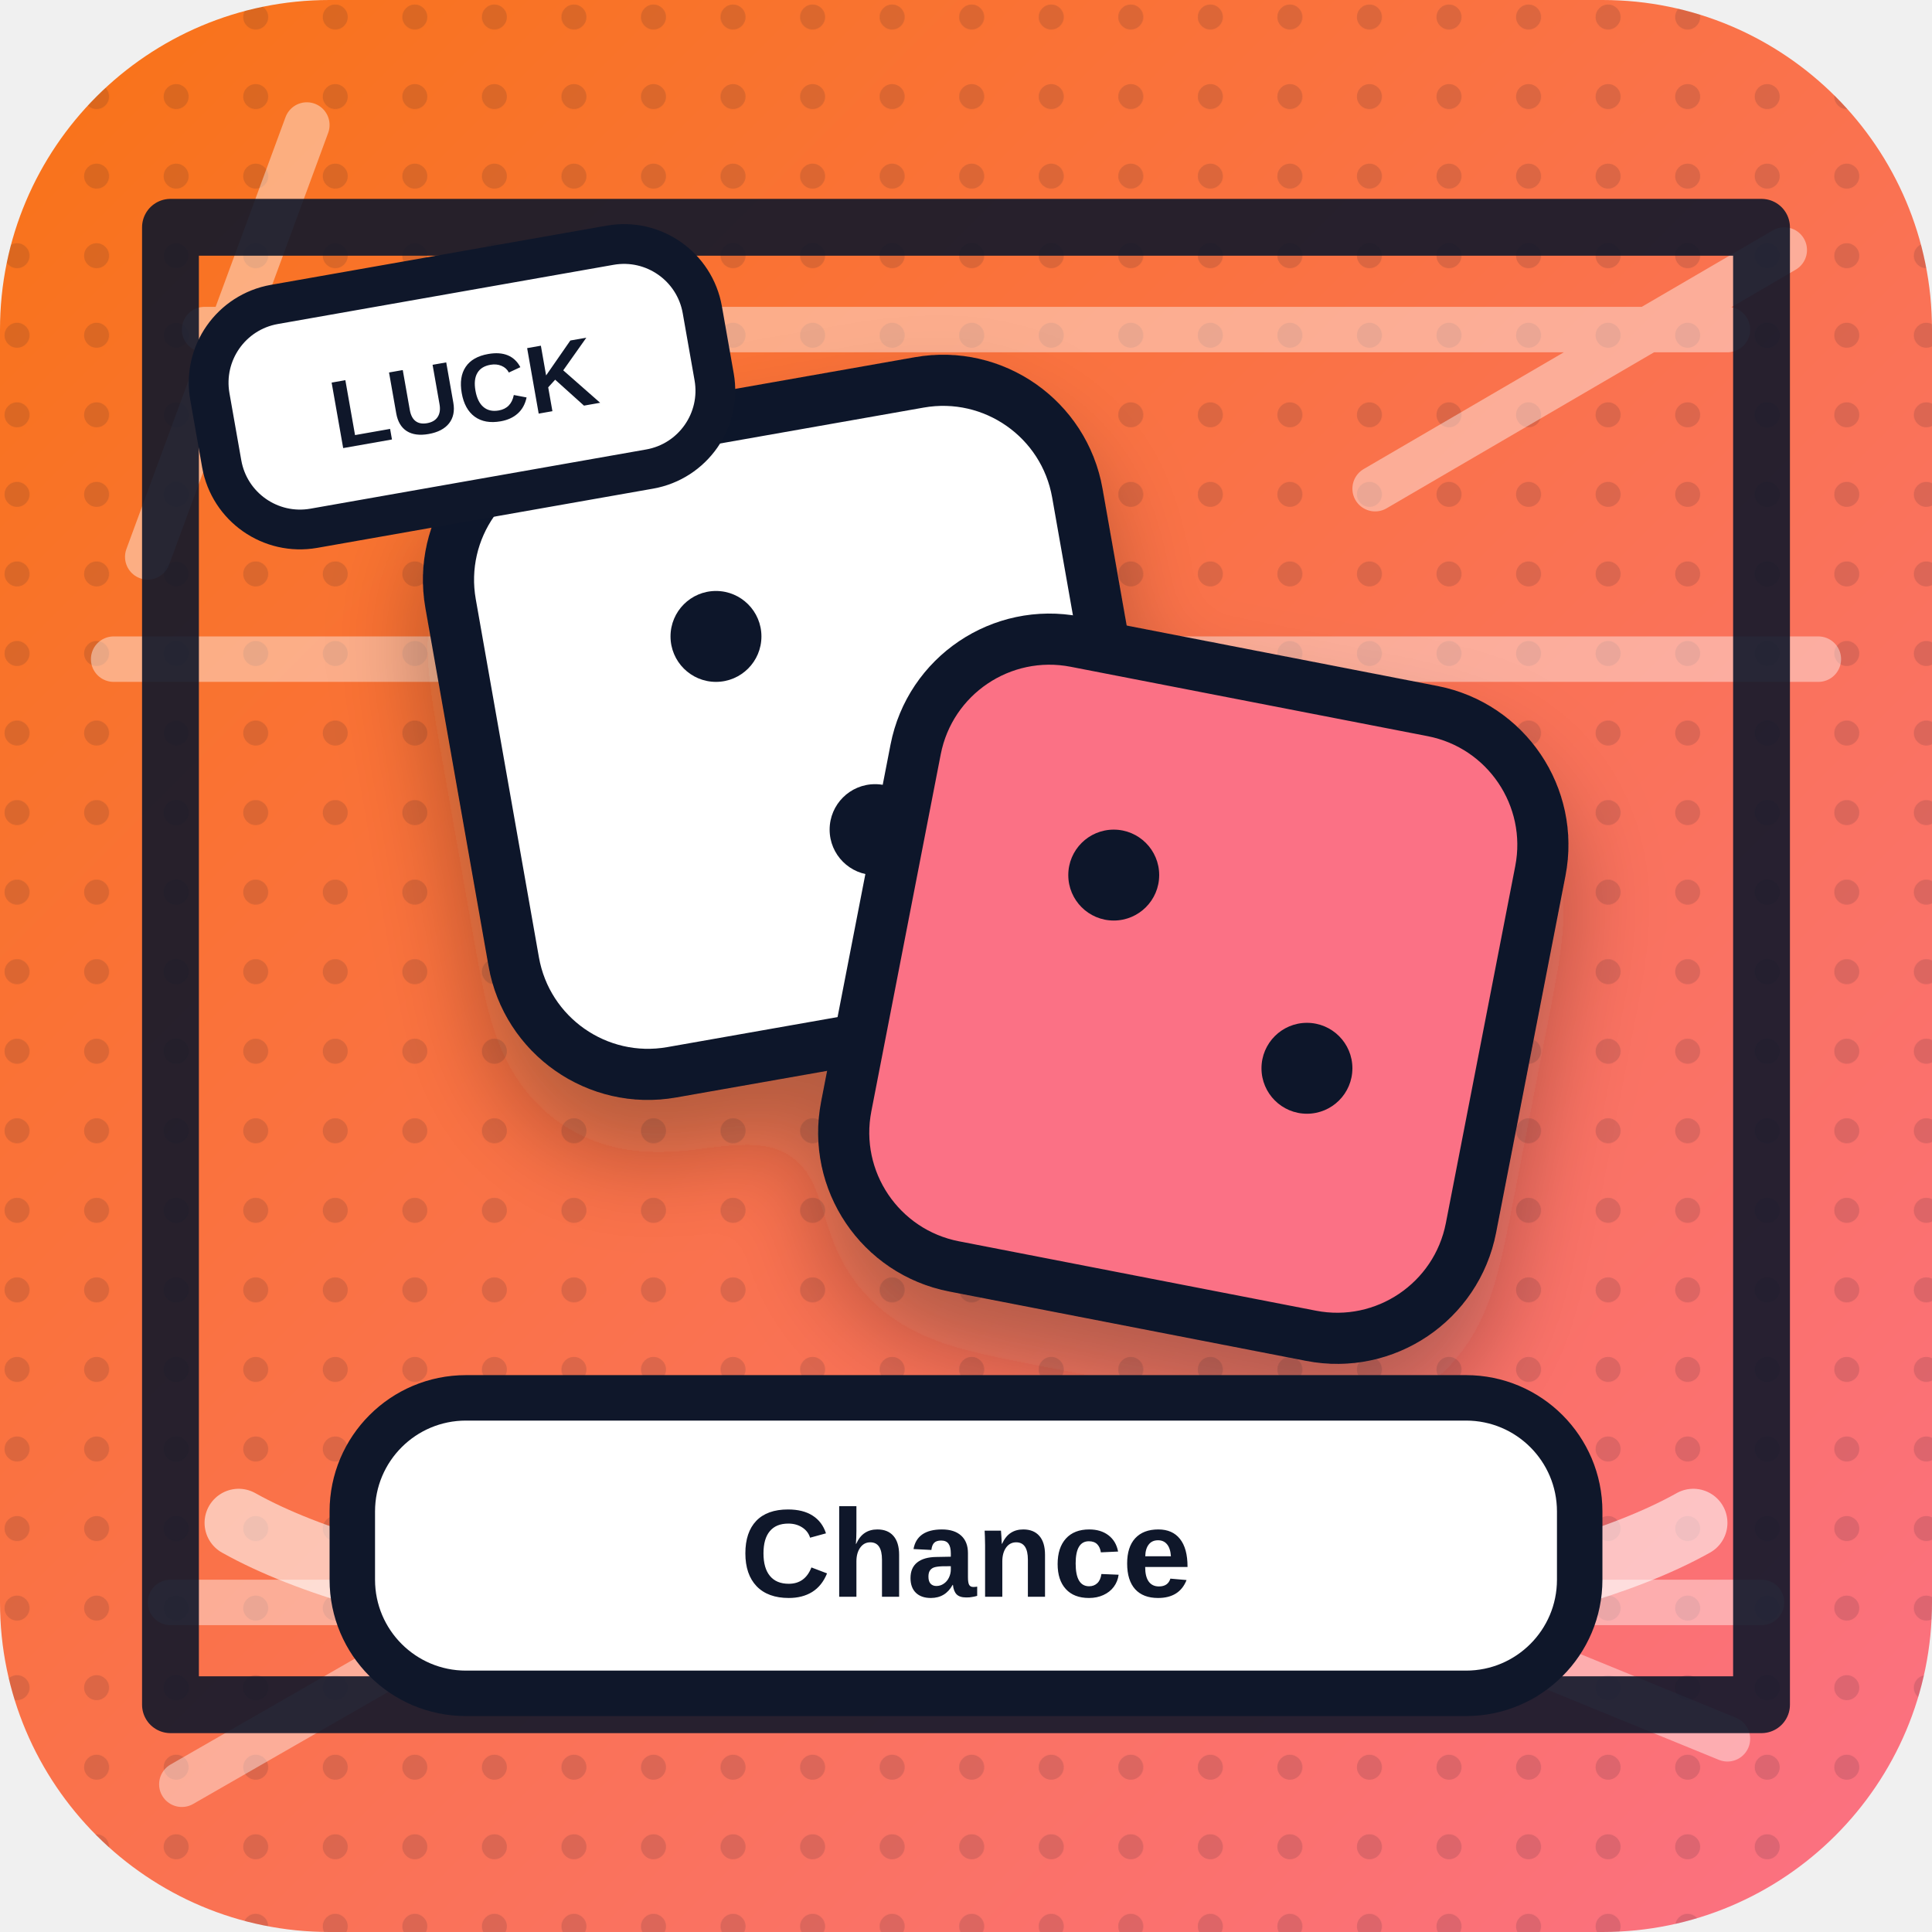
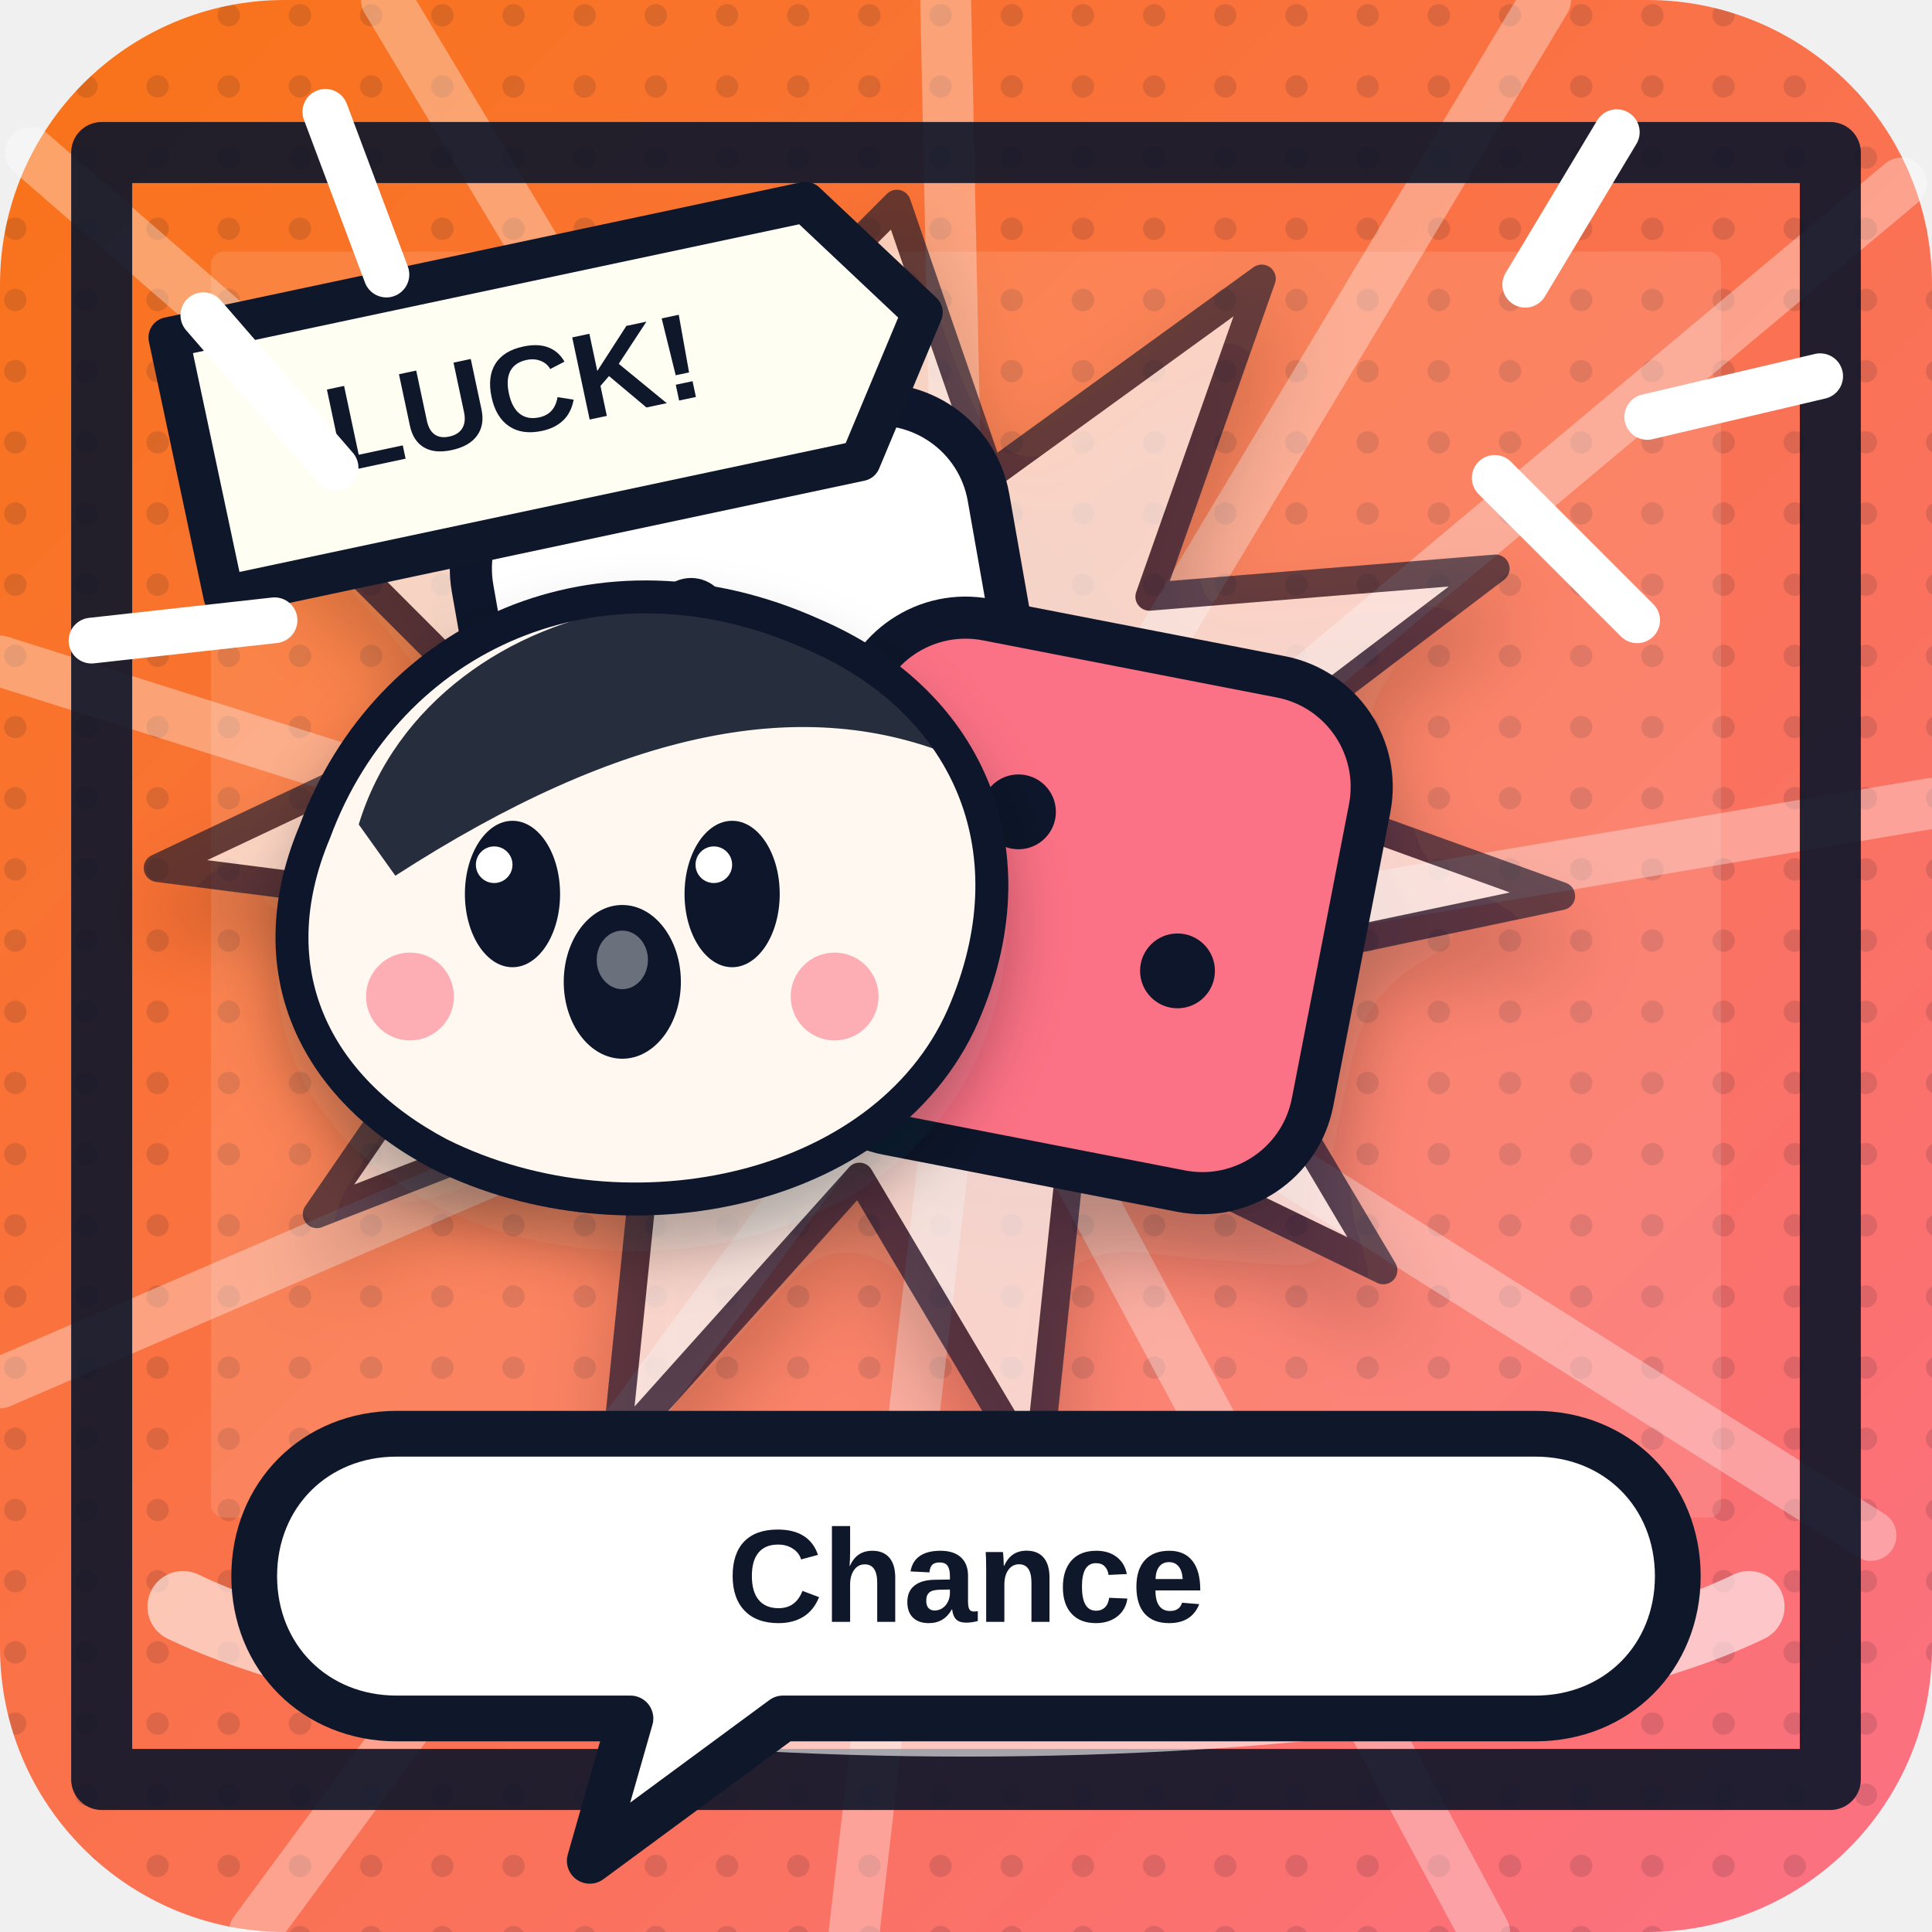
- <svg xmlns="http://www.w3.org/2000/svg" viewBox="0 0 340 340" role="img" aria-label="Chance manga classroom tool icon">
+ <svg xmlns="http://www.w3.org/2000/svg" viewBox="0 0 380 380" role="img" aria-label="Chance manga classroom tool icon">
  <defs>
    <linearGradient id="bg" x1="0" y1="0" x2="1" y2="1">
      <stop offset="0" stop-color="#f97316" />
      <stop offset="1" stop-color="#fb7185" />
    </linearGradient>
    <pattern id="dots" width="14" height="14" patternUnits="userSpaceOnUse">
      <circle cx="3" cy="3" r="2.2" fill="#0f172a" opacity=".13" />
    </pattern>
    <filter id="shadow" x="-20%" y="-20%" width="140%" height="140%">
      <feDropShadow dx="0" dy="10" stdDeviation="8" flood-color="#0f172a" flood-opacity=".28" />
    </filter>
  </defs>
-   <rect width="340" height="340" rx="58" fill="url(#bg)" />
-   <rect width="340" height="340" rx="58" fill="url(#dots)" />
-   <path d="M36 58h268M20 116h300M30 282h280M54 22l-28 76M314 44l-72 42M304 306l-88-36M32 314l94-54" stroke="#fff" stroke-width="8" stroke-linecap="round" opacity=".42" />
-   <path d="M30 40h280v260H30z" fill="none" stroke="#0f172a" stroke-width="10" stroke-linejoin="round" opacity=".9" />
-   <g filter="url(#shadow)">
+   <rect width="380" height="380" rx="56" fill="url(#bg)" />
+   <rect width="380" height="380" rx="56" fill="url(#dots)" />
+   <path d="M190 190L6 30M190 190L76 0M190 190L186 0M190 190L304 0M190 190L374 36M190 190L380 158M190 190L368 302M190 190L292 380M190 190L168 380M190 190L50 380M190 190L0 272M190 190L0 130" stroke="#fff" stroke-width="10" stroke-linecap="round" opacity=".34" />
+   <path d="M20 30h340v320H20z" fill="none" stroke="#0f172a" stroke-width="12" stroke-linejoin="round" opacity=".92" />
+   <path d="M44 52h292v244H44z" fill="#ffffff" opacity=".12" stroke="#ffffff" stroke-width="5" stroke-linejoin="round" />
+   <g transform="translate(20 18) scale(.92)" filter="url(#shadow)">
+     <path d="M170 24l20 58 58-42-24 68 74-6-58 44 72 26-76 16 38 64-66-32-8 76-38-64-52 58 8-78-72 28 44-64-78-10 72-34-54-54 72 14z" fill="#ffffff" opacity=".64" stroke="#0f172a" stroke-width="6" stroke-linejoin="round" />
    <rect x="84" y="72" width="112" height="112" rx="24" fill="#ffffff" stroke="#0f172a" stroke-width="9" transform="rotate(-10 140 128)" />
    <rect x="154" y="118" width="112" height="112" rx="24" fill="#fb7185" stroke="#0f172a" stroke-width="9" transform="rotate(11 210 174)" />
    <circle cx="126" cy="112" r="8" fill="#0f172a" />
    <circle cx="154" cy="146" r="8" fill="#0f172a" />
    <circle cx="196" cy="154" r="8" fill="#0f172a" />
    <circle cx="230" cy="188" r="8" fill="#0f172a" />
  </g>
-   <path d="M42 268c50 28 206 28 256 0" fill="none" stroke="#fff" stroke-width="12" stroke-linecap="round" opacity=".58" />
-   <rect x="62" y="246" width="216" height="52" rx="20" fill="#ffffff" stroke="#0f172a" stroke-width="8" />
-   <text x="170" y="281" text-anchor="middle" font-size="22" font-weight="900" fill="#0f172a" font-family="Arial Black, Arial">Chance</text>
-   <g transform="rotate(-10 82 72)">
-     <rect x="38" y="48" width="88" height="40" rx="14" fill="#ffffff" stroke="#0f172a" stroke-width="7" />
-     <text x="82" y="75" text-anchor="middle" font-size="17" font-weight="900" fill="#0f172a" font-family="Arial Black, Arial">LUCK</text>
+   <g transform="translate(0 34) scale(.72)" filter="url(#shadow)">
+     <g>
+       <path d="M86 180c20-54 78-80 136-54 42 18 60 58 42 102-20 50-92 66-144 40-34-18-50-50-34-88z" fill="#fff8f0" stroke="#0f172a" stroke-width="9" />
+       <path d="M98 178c20-66 124-86 164-18-42-18-92-8-154 32z" fill="#0f172a" opacity=".9" />
+       <ellipse cx="140" cy="197" rx="13" ry="20" fill="#0f172a" />
+       <ellipse cx="200" cy="197" rx="13" ry="20" fill="#0f172a" />
+       <circle cx="135" cy="189" r="5" fill="#fff" />
+       <circle cx="195" cy="189" r="5" fill="#fff" />
+       <ellipse cx="170" cy="221" rx="16" ry="21" fill="#0f172a" />
+       <ellipse cx="170" cy="215" rx="7" ry="8" fill="#fff" opacity=".38" />
+       <circle cx="112" cy="225" r="12" fill="#fb7185" opacity=".55" />
+       <circle cx="228" cy="225" r="12" fill="#fb7185" opacity=".55" />
+     </g>
  </g>
+   <path d="M36 316c62 30 246 30 308 0" fill="none" stroke="#fff" stroke-width="14" stroke-linecap="round" opacity=".6" />
+   <path d="M78 282h224c16 0 28 12 28 28s-12 28-28 28H154l-38 28 8-28H78c-16 0-28-12-28-28s12-28 28-28z" fill="#ffffff" stroke="#0f172a" stroke-width="9" stroke-linejoin="round" />
+   <text x="190" y="319" text-anchor="middle" font-size="26" font-weight="900" fill="#0f172a" font-family="Arial Black, Arial">Chance</text>
+   <g transform="rotate(-12 104 82)">
+     <path d="M38 52h128l18 26-18 26H38z" fill="#fffef2" stroke="#0f172a" stroke-width="8" stroke-linejoin="round" />
+     <text x="102" y="85" text-anchor="middle" font-size="24" font-weight="900" fill="#0f172a" font-family="Arial Black, Arial">LUCK!</text>
+   </g>
+   <path d="M300 56l18-30M324 82l34-8M294 94l28 28M66 92L40 62M54 122l-36 4M76 54L64 22" stroke="#fff" stroke-width="9" stroke-linecap="round" />
</svg>
